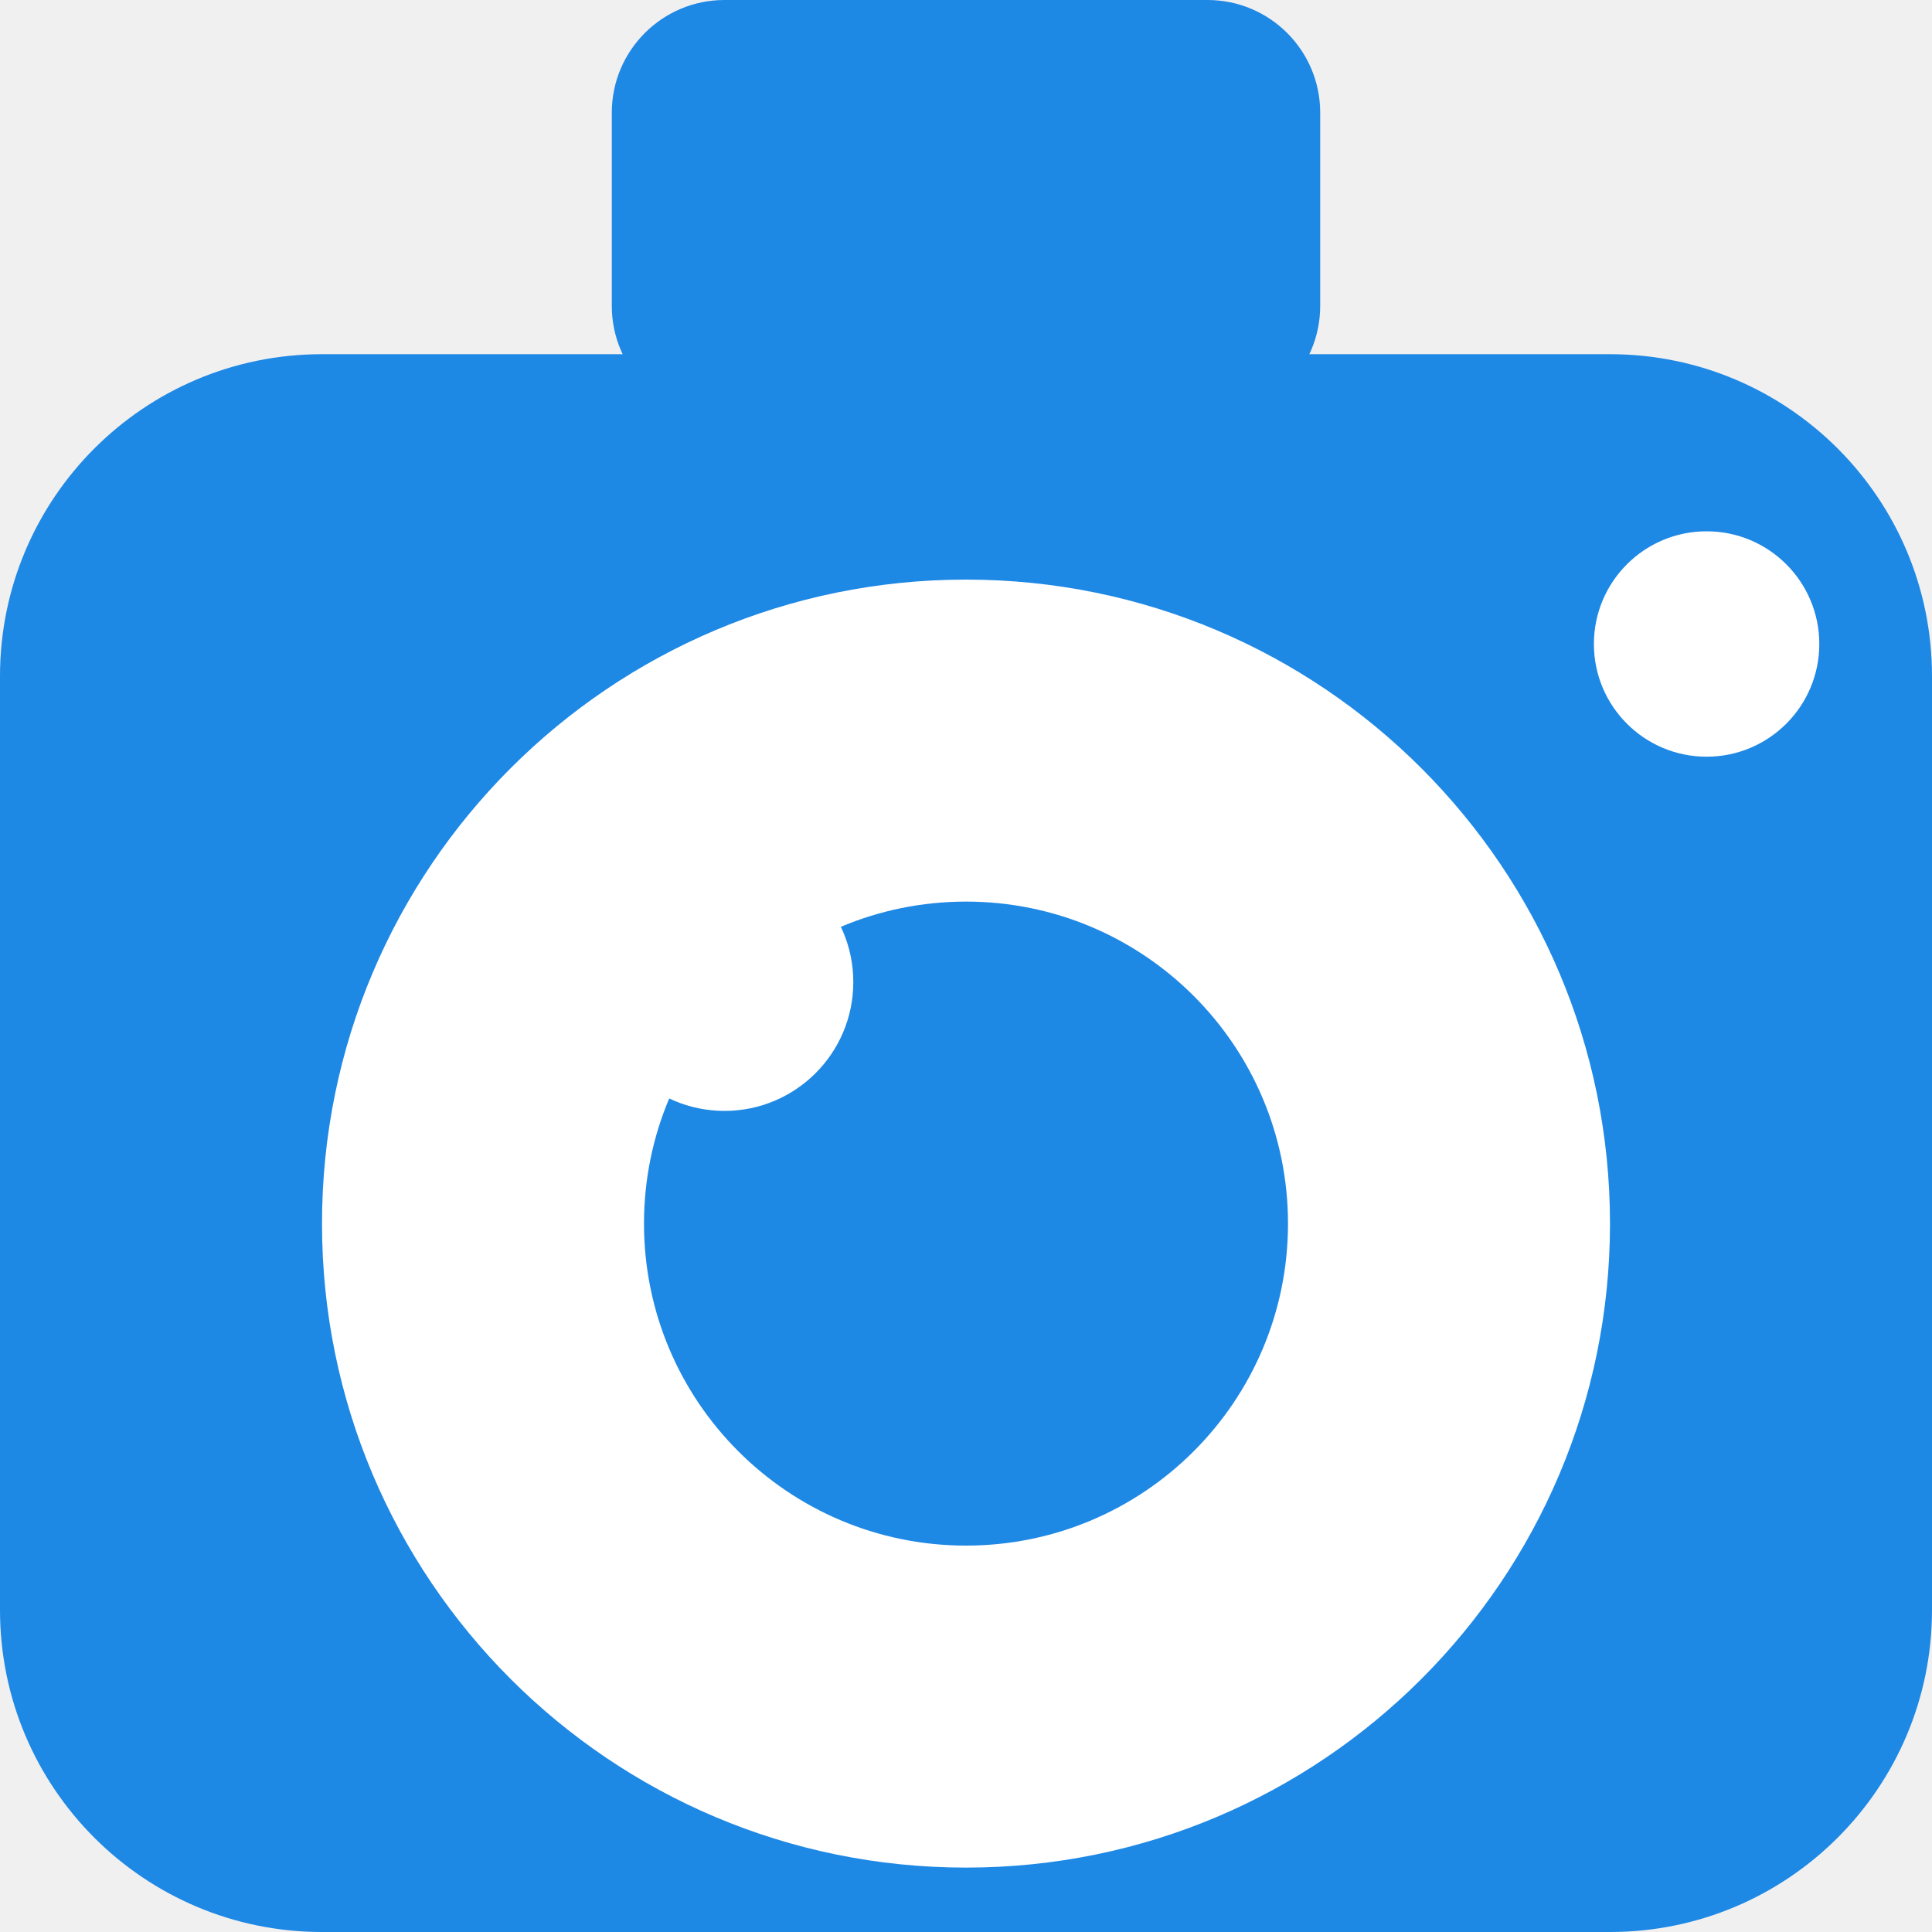
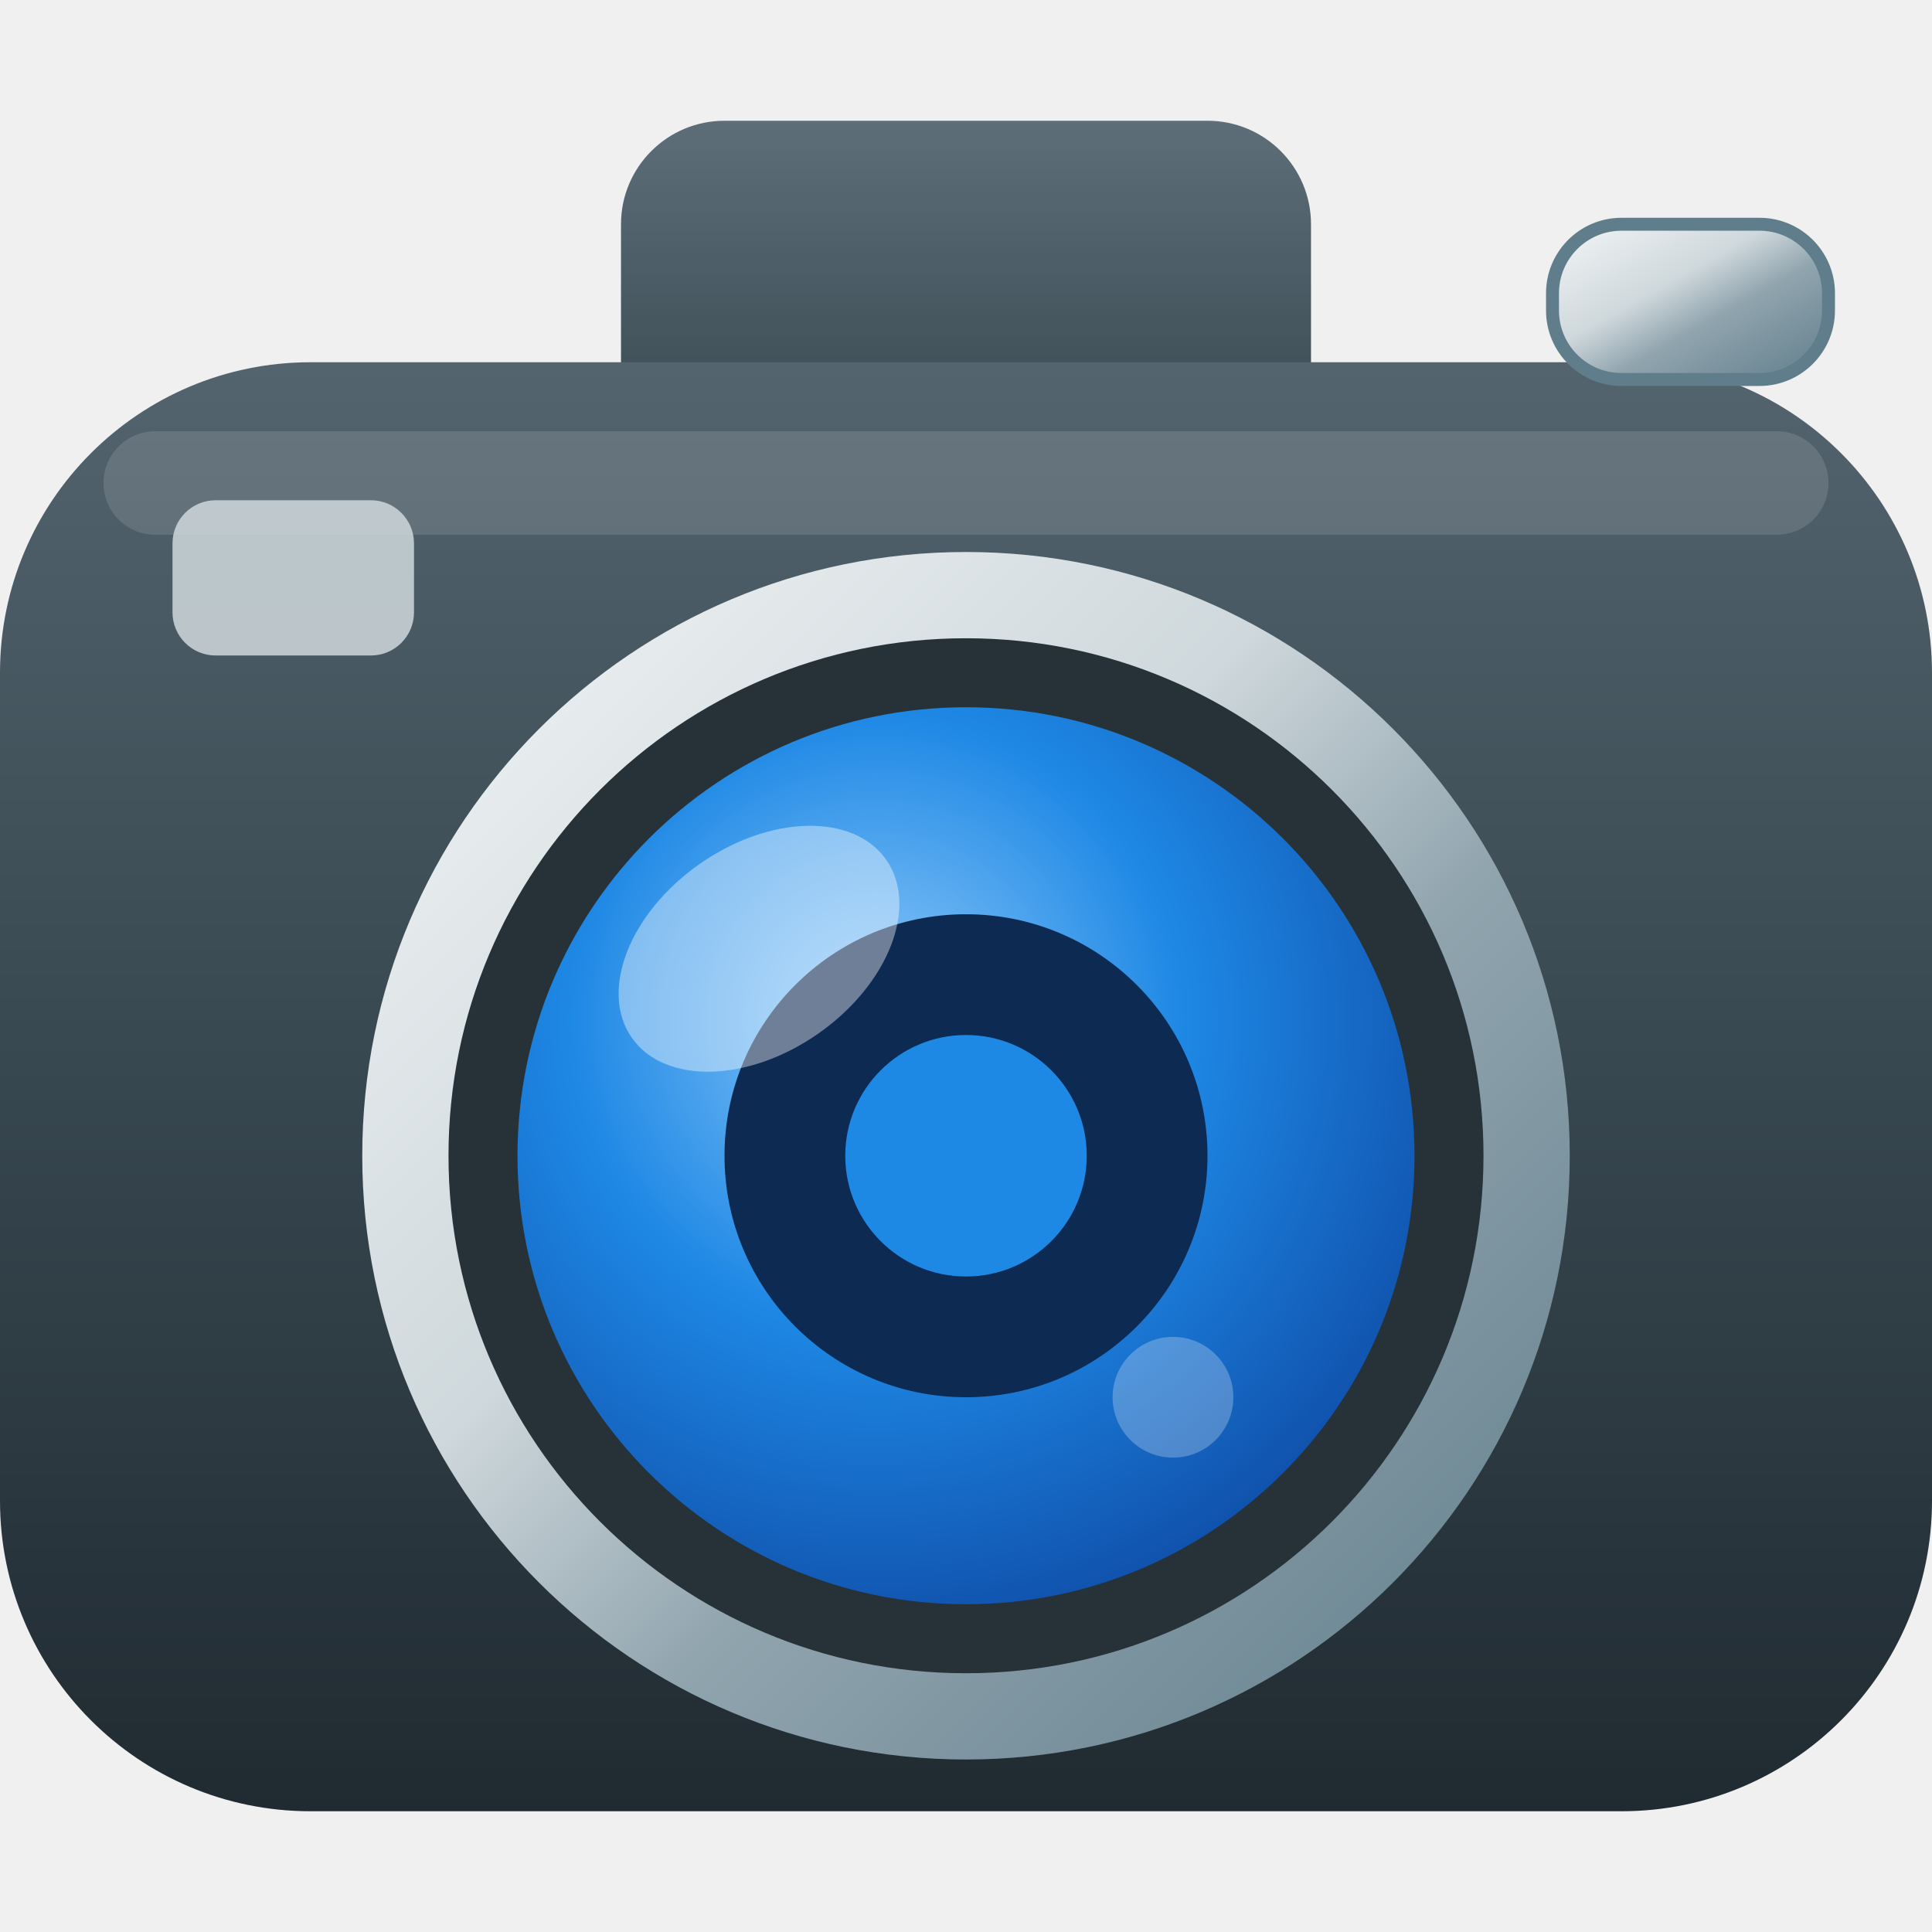
- <svg xmlns="http://www.w3.org/2000/svg" viewBox="4 4 120 120">
-   <rect x="42" y="4" width="44" height="26" rx="7" fill="#1e88e5" />
-   <rect x="4" y="26" width="120" height="98" rx="20" fill="#1e88e5" />
-   <circle cx="64" cy="80" r="40" fill="#ffffff" />
-   <circle cx="64" cy="80" r="20" fill="#1e88e5" />
-   <circle cx="49" cy="65" r="8" fill="#ffffff" />
-   <circle cx="110" cy="44" r="7" fill="#ffffff" />
+ <svg xmlns="http://www.w3.org/2000/svg" viewBox="0 0 128 128">
+   <defs>
+     <linearGradient id="body" x1="0" y1="0" x2="0" y2="1">
+       <stop offset="0" stop-color="#54646f" />
+       <stop offset="0.5" stop-color="#37474f" />
+       <stop offset="1" stop-color="#202a31" />
+     </linearGradient>
+     <linearGradient id="hump" x1="0" y1="0" x2="0" y2="1">
+       <stop offset="0" stop-color="#5d6e79" />
+       <stop offset="1" stop-color="#37474f" />
+     </linearGradient>
+     <linearGradient id="ring" x1="0" y1="0" x2="1" y2="1">
+       <stop offset="0" stop-color="#f4f6f7" />
+       <stop offset="0.4" stop-color="#cfd8dc" />
+       <stop offset="0.6" stop-color="#90a4ae" />
+       <stop offset="1" stop-color="#607d8b" />
+     </linearGradient>
+     <radialGradient id="glass" cx="0.4" cy="0.35" r="0.75">
+       <stop offset="0" stop-color="#90caf9" />
+       <stop offset="0.45" stop-color="#1e88e5" />
+       <stop offset="1" stop-color="#0d47a1" />
+     </radialGradient>
+   </defs>
+   <g transform="translate(0,8) scale(1.142857) translate(-8,-20)">
+     <rect x="44" y="20" width="40" height="20" rx="6" fill="url(#hump)" />
+     <rect x="8" y="34" width="112" height="84" rx="18" fill="url(#body)" />
+     <rect x="14" y="38" width="100" height="6" rx="3" fill="#ffffff" opacity="0.12" />
+     <rect x="98" y="26" width="16" height="9" rx="4" fill="url(#ring)" stroke="#607d8b" stroke-width="0.75" />
+     <rect x="18" y="42" width="14" height="9" rx="2.5" fill="#cfd8dc" opacity="0.85" />
+     <circle cx="64" cy="80" r="35" fill="url(#ring)" />
+     <circle cx="64" cy="80" r="30" fill="#263238" />
+     <circle cx="64" cy="80" r="26" fill="url(#glass)" />
+     <circle cx="64" cy="80" r="14" fill="#0d2a52" />
+     <circle cx="64" cy="80" r="7" fill="#1e88e5" />
+     <ellipse cx="52" cy="68" rx="9" ry="6" fill="#ffffff" opacity="0.4" transform="rotate(-35 52 68)" />
+     <circle cx="76" cy="94" r="3.5" fill="#ffffff" opacity="0.25" />
+   </g>
</svg>
